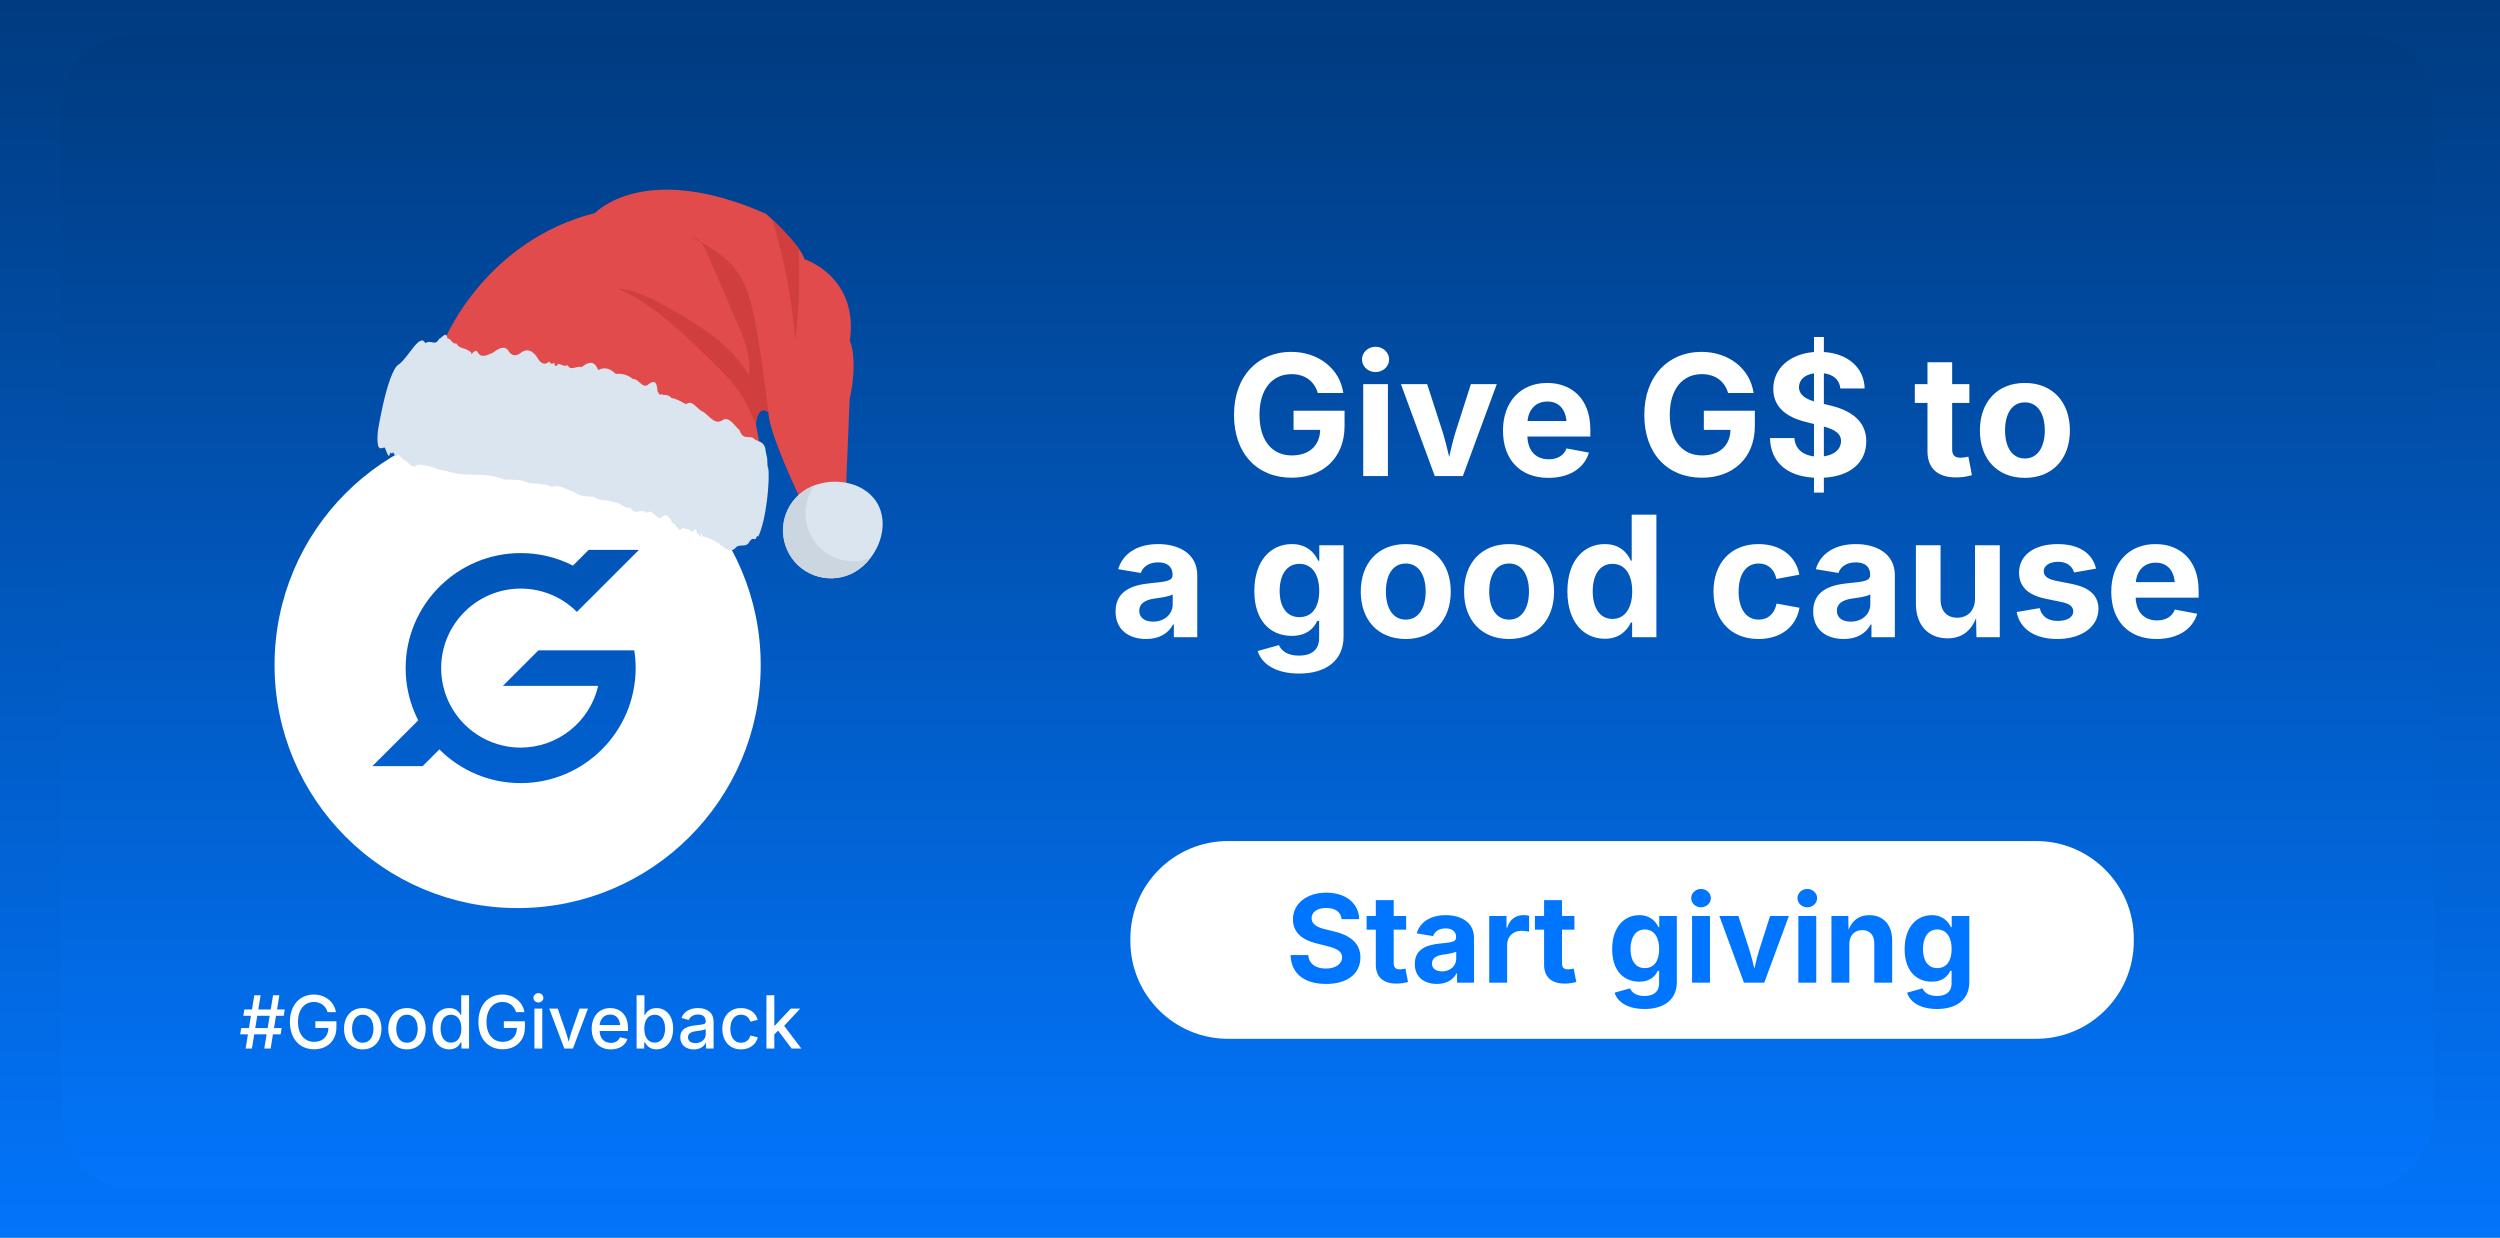
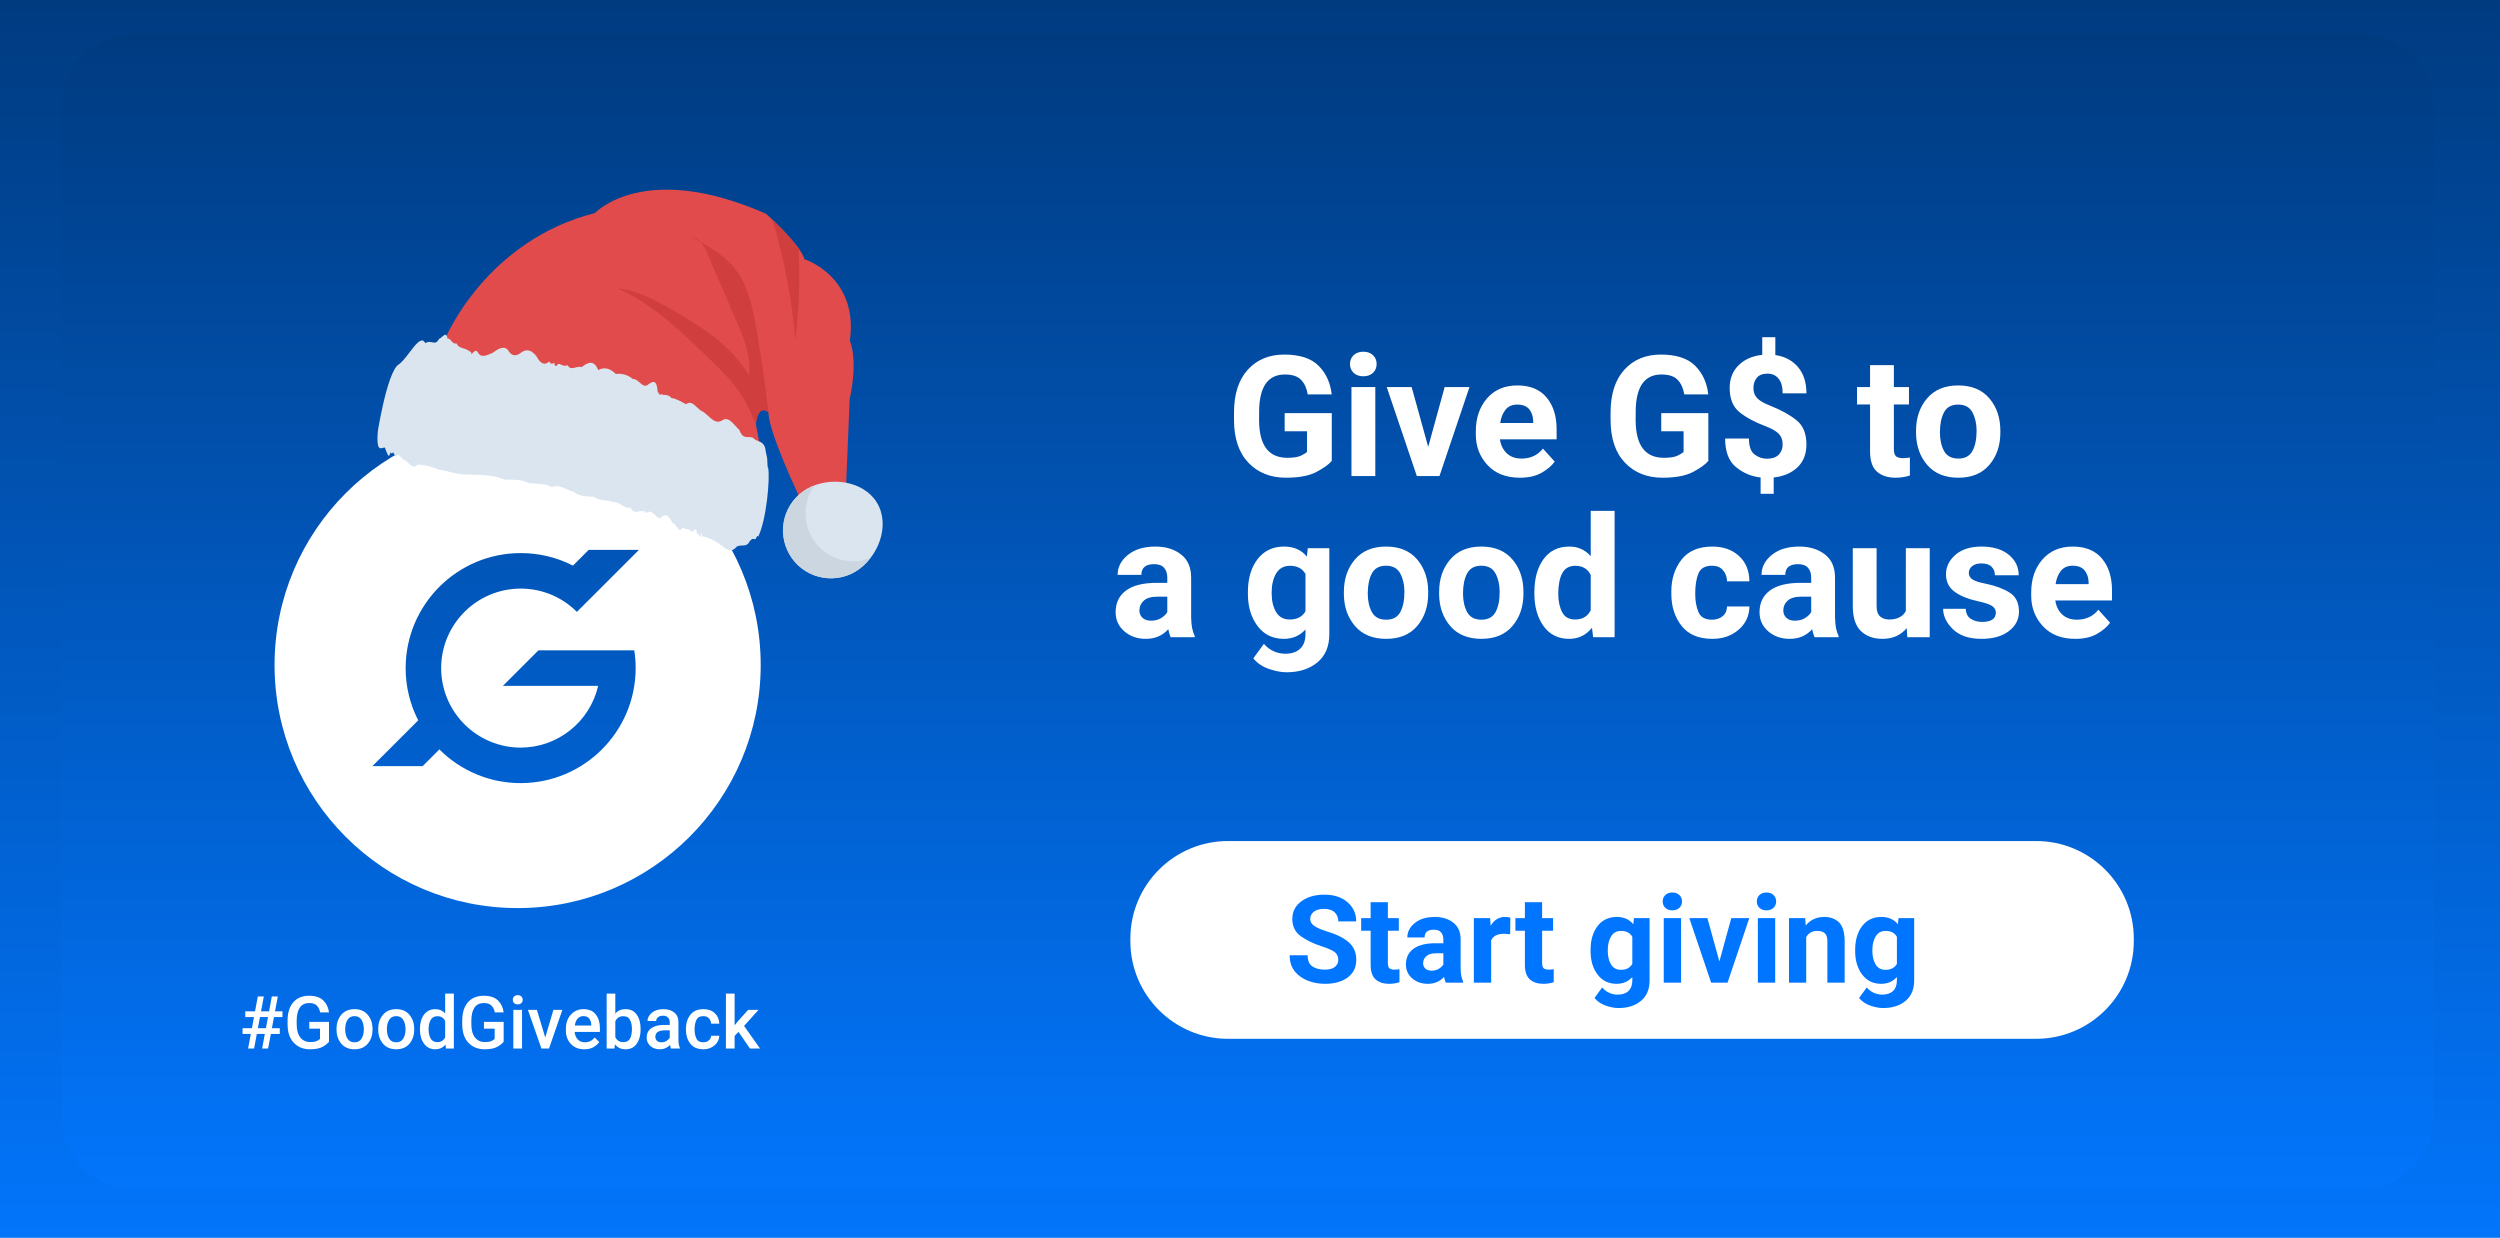
<svg xmlns="http://www.w3.org/2000/svg" preserveAspectRatio="xMidYMid meet" width="100%" height="100%" viewBox="0 0 1024 507">
  <defs>
    <linearGradient id="linear-gradient" x1="0.5" x2="0.5" y2="1" gradientUnits="objectBoundingBox">
      <stop offset="0" stop-color="#003b80" />
      <stop offset="1" stop-color="#0275fb" />
    </linearGradient>
    <clipPath id="clip-path">
      <path id="Path_72" data-name="Path 72" d="M0-128.883H199.122V-328H0Z" transform="translate(0 328)" fill="#fff" />
    </clipPath>
    <clipPath id="clip-Homescreen_banner_2">
      <rect width="1024" height="507" />
    </clipPath>
  </defs>
  <g id="Homescreen_banner_2" data-name="Homescreen banner 2" clip-path="url(#clip-Homescreen_banner_2)">
    <rect width="1024" height="507" fill="url(#linear-gradient)" />
    <rect id="Rectangle_2136" data-name="Rectangle 2136" width="972" height="473" rx="30" transform="translate(25 14)" fill="url(#linear-gradient)" />
-     <text id="Give_G_to_a_good_cause" data-name="Give G$ to  a good cause" transform="translate(417 128)" fill="#fff" font-size="69" font-family="Inter-Bold, Inter" font-weight="700">
+     <text id="Give_G_to_a_good_cause" data-name="Give G$ to  a good cause" transform="translate(417 128)" fill="#fff" font-size="69" font-family="Roboto" font-weight="700">
      <tspan x="85.276" y="67">Give G$ to </tspan>
      <tspan x="37.642" y="133">a good cause</tspan>
    </text>
    <g id="Group_3740" data-name="Group 3740" transform="translate(19 4.489)">
      <rect id="Rectangle_2135" data-name="Rectangle 2135" width="411" height="81" rx="40" transform="translate(444 340)" fill="#fff" />
-       <text id="Start_giving" data-name="Start giving" transform="translate(650 398)" fill="#0075ff" font-size="50" font-family="Inter-Bold, Inter" font-weight="700">
+       <text id="Start_giving" data-name="Start giving" transform="translate(650 398)" fill="#0075ff" font-size="50" font-family="Roboto" font-weight="700">
        <tspan x="-142.454" y="0">Start giving</tspan>
      </text>
    </g>
    <g id="Group_3741" data-name="Group 3741">
      <g id="Group_3734" data-name="Group 3734" transform="translate(-217.074 -102.918)">
        <g id="Group_3720" data-name="Group 3720" transform="translate(329.535 275.749)">
          <g id="Group_152" data-name="Group 152" clip-path="url(#clip-path)">
            <g id="Group_151" data-name="Group 151" transform="translate(0 0)">
              <path id="Path_71" data-name="Path 71" d="M-128.886-64.442A99.56,99.56,0,0,0-228.449-164a99.562,99.562,0,0,0-99.559,99.559,99.562,99.562,0,0,0,99.559,99.558,99.56,99.56,0,0,0,99.563-99.558M-178.77-111.6-198.932-91.44s-.005,0-.005-.007l-5.244,5.243a32.354,32.354,0,0,0-23.027-9.538,32.6,32.6,0,0,0-32.561,32.562,32.6,32.6,0,0,0,32.561,32.565A32.619,32.619,0,0,0-195.466-55.9h-39.018l14.546-14.548h39.273a47.231,47.231,0,0,1,.564,7.272,47.163,47.163,0,0,1-47.108,47.112A46.956,46.956,0,0,1-260.5-29.877l-6.858,6.857H-287.94l18.769-18.756a46.848,46.848,0,0,1-5.147-21.405,47.163,47.163,0,0,1,47.109-47.108,46.881,46.881,0,0,1,21.421,5.129l6.444-6.443Z" transform="translate(328.008 164.001)" fill="#fff" />
            </g>
          </g>
        </g>
        <g id="_001-hat" data-name="001-hat" transform="translate(387.848 165.516) rotate(8)">
          <path id="Path_73" data-name="Path 73" d="M0,73.625S10.707,31.784,53.54,14.255c0,0,16.872-24.338,69.439-9.412,0,0,15.577,10.385,18.173,16.221,0,0,23.037,3.9,23.037,30.5,0,0,4.542,6.816,3.247,23.687L171,111.272l-17.2,13.3-.973-6.487s-16.55-24.989-17.522-32.77c0,0-4.542-3.569-4.542,5.192l4.542,13.625L9.083,94.354Z" transform="translate(22.125 0)" fill="#e14b4b" />
          <g id="Group_3721" data-name="Group 3721" transform="translate(89.204 6.808)">
            <path id="Path_74" data-name="Path 74" d="M16.2,47.664A237.124,237.124,0,0,0,0,0,94.523,94.523,0,0,1,12.3,10.2,219.78,219.78,0,0,1,16.2,47.664Z" transform="translate(58.758 0)" fill="#d03f3e" />
            <path id="Path_75" data-name="Path 75" d="M0,.007A5.3,5.3,0,0,1,3.779,1.446C2.537.94,1.249.474,0,.007Z" transform="translate(27.177 11.751)" fill="#d03f3e" />
            <path id="Path_76" data-name="Path 76" d="M68.183,65.265c-.467-.315-4.436-3-4.476,5.14-1.755-2.333-3.234-4.982-4.91-7.361-4.673-6.7-11.449-11.64-18.068-16.471C28.071,37.345,15.031,27.959,0,23.523c7.4-.388,14.6,2.261,21.492,4.943,13.631,5.3,27.683,11.41,36.681,22.9-.039-7.71-4.167-14.722-8.176-21.3Q42.11,17.1,34.223,4.128A16.208,16.208,0,0,0,30.95,0c5.843,2.222,11.489,4.943,15.886,9.307,5.843,5.8,8.761,13.822,11.331,21.65C61.874,42.255,65.226,53.737,68.183,65.265Z" transform="translate(0 13.198)" fill="#d03f3e" />
          </g>
          <g id="Group_3722" data-name="Group 3722" transform="translate(0 72.16)">
            <path id="Path_77" data-name="Path 77" d="M.14,44.961c0-5.067-.046.749-.092-1.374-.184,5.7-.066-25.7,4.785-29.011C8.3,11.086,11.477.5,14.257,4.56c2.373-1.978,4.029.94,5.363-2.55,1.334-.7,2.346-3.845,3.424-.493,1.078-.776,2.228,2.268,3.838,1.334,1.61,2.406,3.674.933,6.6,2.925,0,2.281,1.084-2.741,2.721-.315,1.643,2.09,3.838.434,6.073-.914,2.235-2.34,4.509-3.661,6.29-1.453,1.341,1.571,3.207,1.965,5.265-.335,2.051-1.906,4.292-1.229,6.356.914,2.07,2.879,3.97,3.1,5.357,1.236,1.387,2.037,2.248-.664,2.248.618,0,.092.526,1.959,1.472-.059.946-.519,2.3,1.058,3.963-.092,1.663,2.4,3.628-.427,5.777.007,2.156-2.182,4.5-3.944,6.914.23,2.419-1.814,4.91-1.222,7.368.585a8.838,8.838,0,0,1,7.151,1.071c2.268-.519,4.39,3.207,6.244,1.676,1.86-1.814,3.451-3.411,4.666,2.419,0-1.209.572,1.669,1.6.381,1.025.644,2.5-.624,4.3,1.071,1.8-.138,3.924.822,6.257,1.65,2.327-2.5,4.857,1.656,7.466,2.129,2.609,1.334,5.3,4.548,7.933,2.491,2.642-2.57,5.232,1.255,7.657,2.747,2.425,4.647,4.68,1.052,6.638,2.9,1.959.966,3.628.322,4.87,2.938a34.9,34.9,0,0,0,1.242,3.621c.342.526.716,4.522,1.078,4.233,1.466,3.95,2.32,21.67-.125,28.65,0-.02-.289-1.223-.881,1.025-.592.408-1.485-.907-2.682,2.175-1.2,1.676-2.708.71-4.528,1.952-1.821,3.069-3.963,1.722-6.421.361a19,19,0,0,0-8.36-2.6c0-3.109-.184-.96-.539-.184-.355,1.63-.887-1.558-1.584-.513-.7-3.97-1.558.44-2.57-.789-1.019-1.084-2.189.046-3.51-1-1.321,3.253-2.787-1.308-4.39-1.157-1.6-2.34-3.352-4.193-5.225-1.262-1.873.322-3.878-3.694-6-1.3-2.123-2.136-4.371,2.156-6.73-1.288-2.36.953-4.831-1.9-7.4-1.216-2.576-.986-5.251.546-8.025-1.084-2.774.2-5.639.73-8.59-.9-2.951-.348-5.994-2.4-9.11-.651-3.115-1.288-6.31-.355-9.57-.348-3.26-1.15-6.592-.414-9.984.007-5.922-1.492-11.121-.368-15.675.085-4.555.513-8.465-.408-11.824-.447a23.036,23.036,0,0,0-8.511-.8c-2.346,2.793-4.233-1.209-5.744-1-1.512-.434-2.655-2.964-3.516-1.045-.861-.085-1.446-2.471-1.84-.94-.394-.46-.6.361-.7-.677-.105,1.347-.112,3.214-.112-.263,0,4.128-1.157.946-2.491-1.124C2.394,49.47.869,51.639.14,44.961Z" transform="translate(0 0)" fill="#dae5ef" />
            <path id="Path_78" data-name="Path 78" d="M37.868,7.906c5.8,9.169,1.439,23.162-7.729,28.958A19.643,19.643,0,0,1,9.153,3.654C18.315-2.143,32.071-1.269,37.868,7.906Z" transform="translate(169.772 37.16)" fill="#dae5ef" />
          </g>
          <g id="Group_3723" data-name="Group 3723" transform="translate(169.763 111.857)">
            <path id="Path_79" data-name="Path 79" d="M37.154,26.356a21.016,21.016,0,0,1-7.033,7.558A19.629,19.629,0,1,1,9.155.723,13.033,13.033,0,0,1,10.469,0a19.553,19.553,0,0,0,.789,19.586A19.525,19.525,0,0,0,37.154,26.356Z" transform="translate(0 0.388)" fill="#cbd6e0" />
            <path id="Path_80" data-name="Path 80" d="M.138.789A1.3,1.3,0,0,0,.092,0C.059.013.033.033,0,.046Z" transform="translate(11.232 0)" fill="#cbd6e0" />
          </g>
        </g>
      </g>
-       <text id="_GoodGiveback" data-name="#GoodGiveback" transform="translate(213.461 429.489)" fill="#fff" font-size="30" font-family="Inter-Medium, Inter" font-weight="500">
+       <text id="_GoodGiveback" data-name="#GoodGiveback" transform="translate(213.461 429.489)" fill="#fff" font-size="30" font-family="Roboto" font-weight="500">
        <tspan x="-115.531" y="0">#GoodGiveback</tspan>
      </text>
    </g>
  </g>
</svg>
